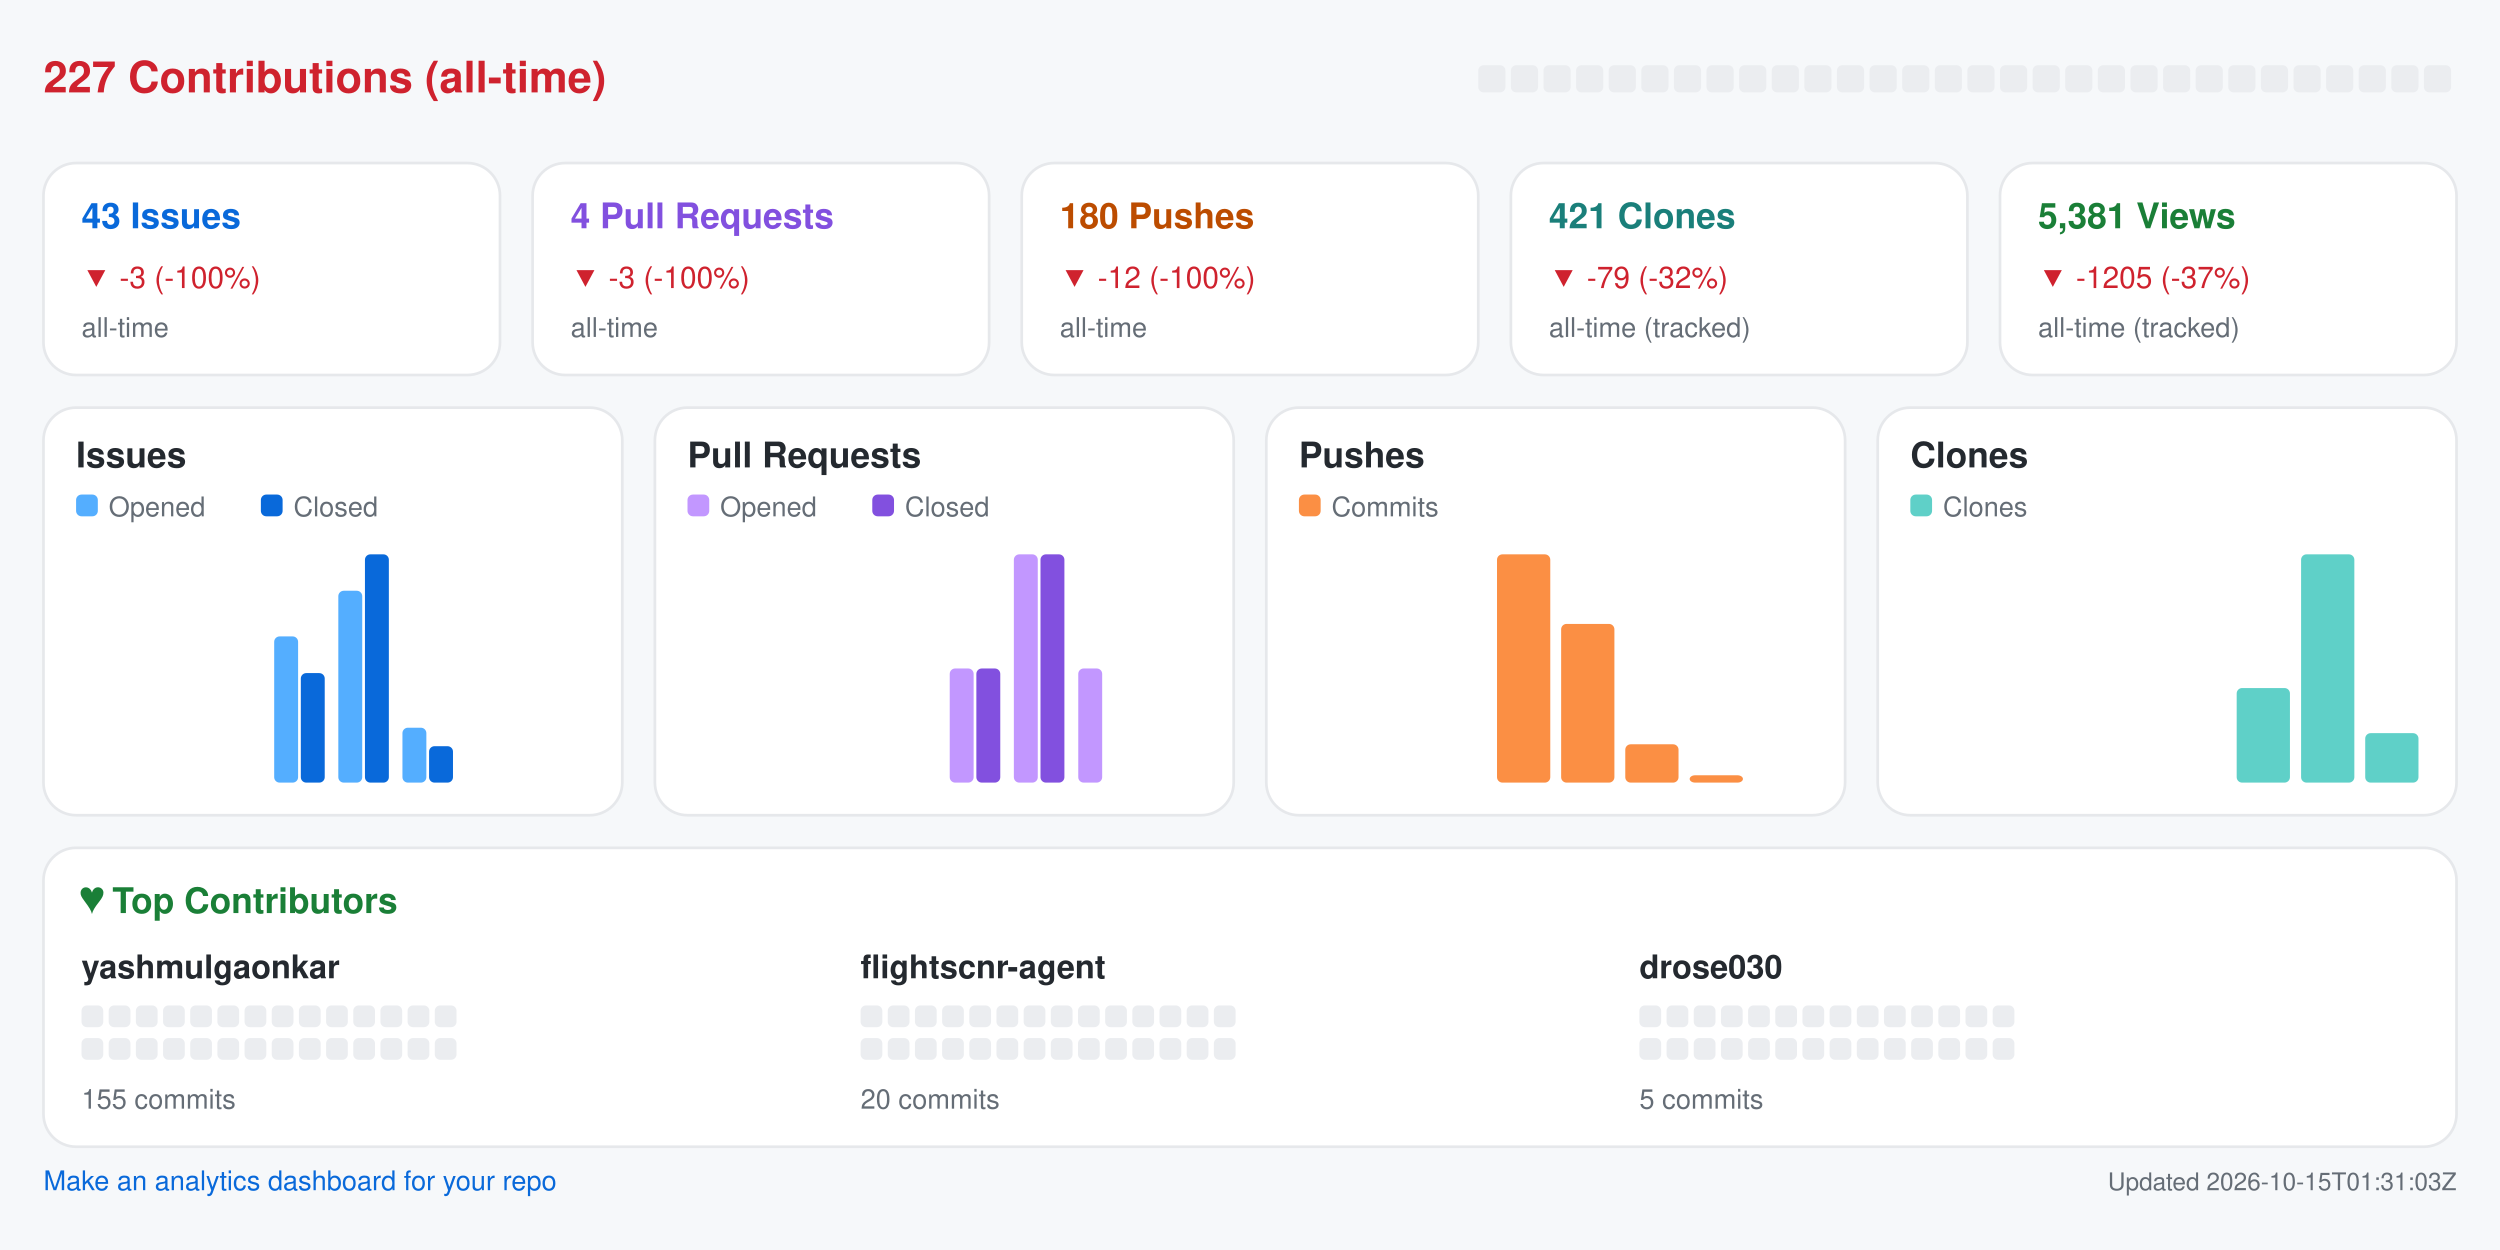
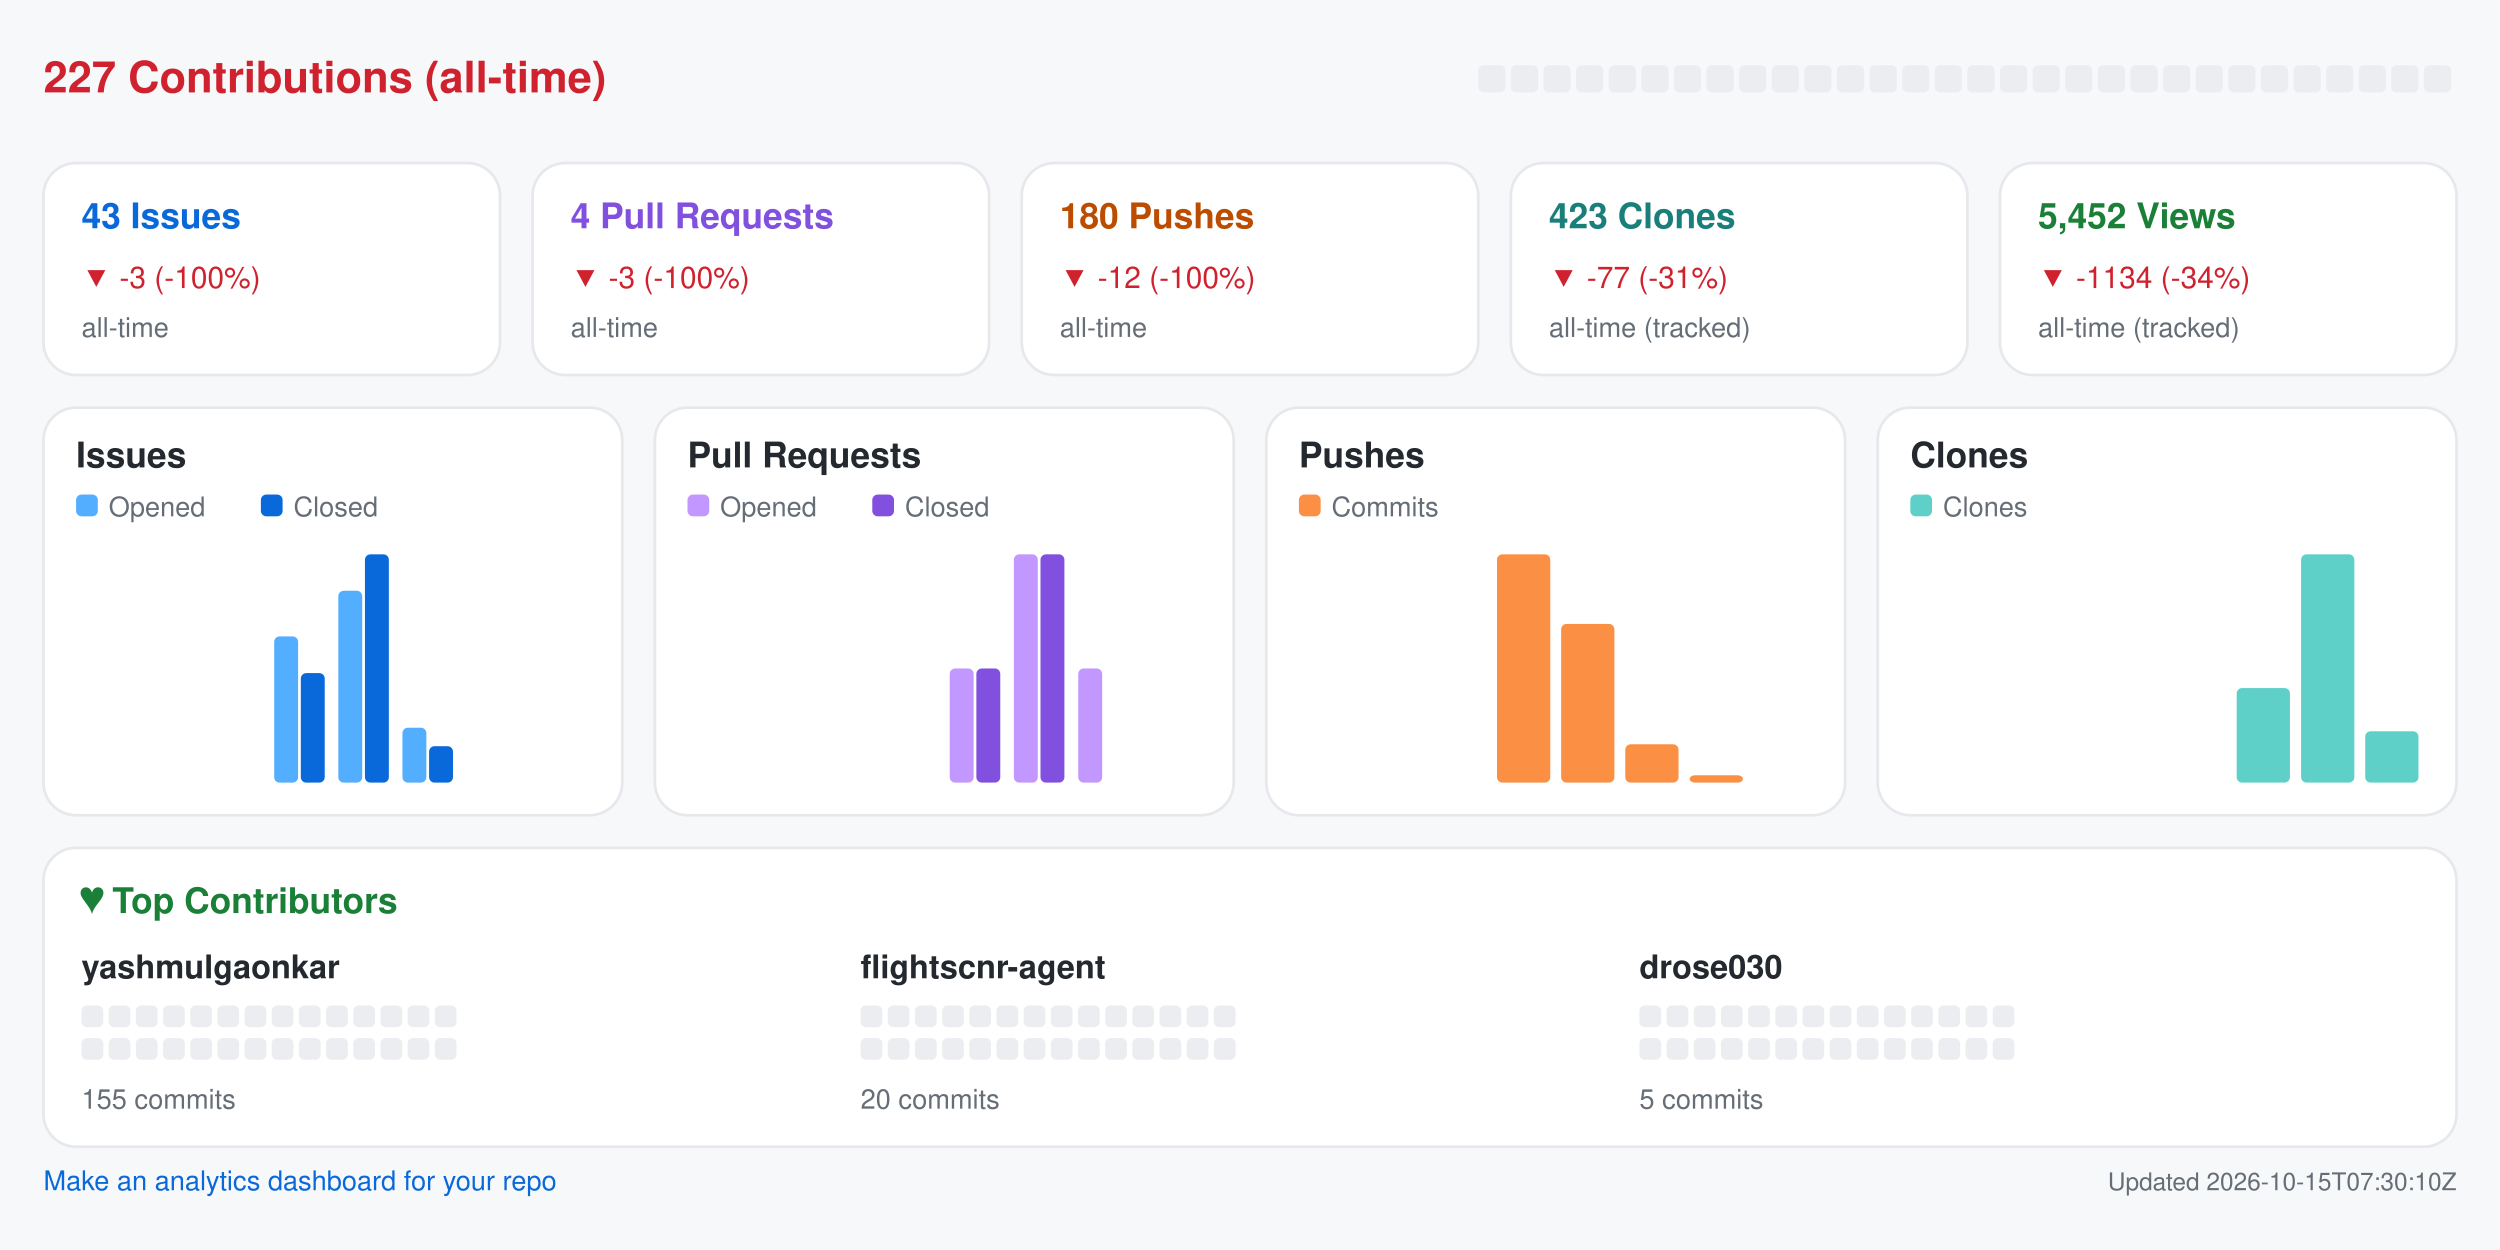
<svg xmlns="http://www.w3.org/2000/svg" width="920" height="460" viewBox="0 0 920 460" role="img" aria-label="Repository analytics for yashmulgaonkar/FlightScnr">
  <rect x="0.0" y="0.0" width="920.0" height="460.0" rx="0" fill="#f6f8fa" />
  <text x="16.0" y="34.0" fill="#cf222e" font-size="16" font-family="-apple-system,BlinkMacSystemFont,Segoe UI,Helvetica,Arial,sans-serif" font-weight="600" text-anchor="start">227 Contributions (all-time)</text>
  <rect x="544.0" y="24.0" width="10.0" height="10.0" rx="2" fill="#ebedf0" />
  <rect x="556.0" y="24.0" width="10.0" height="10.0" rx="2" fill="#ebedf0" />
  <rect x="568.0" y="24.0" width="10.0" height="10.0" rx="2" fill="#ebedf0" />
  <rect x="580.0" y="24.0" width="10.0" height="10.0" rx="2" fill="#ebedf0" />
  <rect x="592.0" y="24.0" width="10.0" height="10.0" rx="2" fill="#ebedf0" />
  <rect x="604.0" y="24.0" width="10.0" height="10.0" rx="2" fill="#ebedf0" />
  <rect x="616.0" y="24.0" width="10.0" height="10.0" rx="2" fill="#ebedf0" />
  <rect x="628.0" y="24.0" width="10.0" height="10.0" rx="2" fill="#ebedf0" />
  <rect x="640.0" y="24.0" width="10.0" height="10.0" rx="2" fill="#ebedf0" />
  <rect x="652.0" y="24.0" width="10.0" height="10.0" rx="2" fill="#ebedf0" />
  <rect x="664.0" y="24.0" width="10.0" height="10.0" rx="2" fill="#ebedf0" />
  <rect x="676.0" y="24.0" width="10.0" height="10.0" rx="2" fill="#ebedf0" />
  <rect x="688.0" y="24.0" width="10.0" height="10.0" rx="2" fill="#ebedf0" />
  <rect x="700.0" y="24.0" width="10.0" height="10.0" rx="2" fill="#ebedf0" />
  <rect x="712.0" y="24.0" width="10.0" height="10.0" rx="2" fill="#ebedf0" />
  <rect x="724.0" y="24.0" width="10.0" height="10.0" rx="2" fill="#ebedf0" />
  <rect x="736.0" y="24.0" width="10.0" height="10.0" rx="2" fill="#ebedf0" />
  <rect x="748.0" y="24.0" width="10.0" height="10.0" rx="2" fill="#ebedf0" />
  <rect x="760.0" y="24.0" width="10.0" height="10.0" rx="2" fill="#ebedf0" />
  <rect x="772.0" y="24.0" width="10.0" height="10.0" rx="2" fill="#ebedf0" />
  <rect x="784.0" y="24.0" width="10.0" height="10.0" rx="2" fill="#ebedf0" />
  <rect x="796.0" y="24.0" width="10.0" height="10.0" rx="2" fill="#ebedf0" />
  <rect x="808.0" y="24.0" width="10.0" height="10.0" rx="2" fill="#ebedf0" />
  <rect x="820.0" y="24.0" width="10.0" height="10.0" rx="2" fill="#ebedf0" />
  <rect x="832.0" y="24.0" width="10.0" height="10.0" rx="2" fill="#ebedf0" />
  <rect x="844.0" y="24.0" width="10.0" height="10.0" rx="2" fill="#ebedf0" />
  <rect x="856.0" y="24.0" width="10.0" height="10.0" rx="2" fill="#ebedf0" />
  <rect x="868.0" y="24.0" width="10.0" height="10.0" rx="2" fill="#ebedf0" />
  <rect x="880.0" y="24.0" width="10.0" height="10.0" rx="2" fill="#ebedf0" />
  <rect x="892.0" y="24.0" width="10.0" height="10.0" rx="2" fill="#ebedf0" />
  <rect x="16.0" y="60.0" width="168.0" height="78.0" rx="12" fill="#ffffff" stroke="#e6e8eb" />
  <text x="30.0" y="84.0" fill="#0969da" font-size="13" font-family="-apple-system,BlinkMacSystemFont,Segoe UI,Helvetica,Arial,sans-serif" font-weight="600" text-anchor="start">43 Issues</text>
  <text x="30.0" y="106.0" fill="#cf222e" font-size="11" font-family="-apple-system,BlinkMacSystemFont,Segoe UI,Helvetica,Arial,sans-serif" font-weight="400" text-anchor="start">▼ -3 (-100%)</text>
  <text x="30.0" y="124.0" fill="#656d76" font-size="10" font-family="-apple-system,BlinkMacSystemFont,Segoe UI,Helvetica,Arial,sans-serif" font-weight="400" text-anchor="start">all-time</text>
  <rect x="196.0" y="60.0" width="168.0" height="78.0" rx="12" fill="#ffffff" stroke="#e6e8eb" />
  <text x="210.0" y="84.0" fill="#8250df" font-size="13" font-family="-apple-system,BlinkMacSystemFont,Segoe UI,Helvetica,Arial,sans-serif" font-weight="600" text-anchor="start">4 Pull Requests</text>
  <text x="210.0" y="106.0" fill="#cf222e" font-size="11" font-family="-apple-system,BlinkMacSystemFont,Segoe UI,Helvetica,Arial,sans-serif" font-weight="400" text-anchor="start">▼ -3 (-100%)</text>
  <text x="210.0" y="124.0" fill="#656d76" font-size="10" font-family="-apple-system,BlinkMacSystemFont,Segoe UI,Helvetica,Arial,sans-serif" font-weight="400" text-anchor="start">all-time</text>
  <rect x="376.0" y="60.0" width="168.0" height="78.0" rx="12" fill="#ffffff" stroke="#e6e8eb" />
  <text x="390.0" y="84.0" fill="#bc4c00" font-size="13" font-family="-apple-system,BlinkMacSystemFont,Segoe UI,Helvetica,Arial,sans-serif" font-weight="600" text-anchor="start">180 Pushes</text>
  <text x="390.0" y="106.0" fill="#cf222e" font-size="11" font-family="-apple-system,BlinkMacSystemFont,Segoe UI,Helvetica,Arial,sans-serif" font-weight="400" text-anchor="start">▼ -12 (-100%)</text>
  <text x="390.0" y="124.0" fill="#656d76" font-size="10" font-family="-apple-system,BlinkMacSystemFont,Segoe UI,Helvetica,Arial,sans-serif" font-weight="400" text-anchor="start">all-time</text>
  <rect x="556.0" y="60.0" width="168.0" height="78.0" rx="12" fill="#ffffff" stroke="#e6e8eb" />
-   <text x="570.0" y="84.0" fill="#1a7f7a" font-size="13" font-family="-apple-system,BlinkMacSystemFont,Segoe UI,Helvetica,Arial,sans-serif" font-weight="600" text-anchor="start">421 Clones</text>
-   <text x="570.0" y="106.0" fill="#cf222e" font-size="11" font-family="-apple-system,BlinkMacSystemFont,Segoe UI,Helvetica,Arial,sans-serif" font-weight="400" text-anchor="start">▼ -79 (-32%)</text>
+   <text x="570.0" y="84.0" fill="#1a7f7a" font-size="13" font-family="-apple-system,BlinkMacSystemFont,Segoe UI,Helvetica,Arial,sans-serif" font-weight="600" text-anchor="start">423 Clones</text>
+   <text x="570.0" y="106.0" fill="#cf222e" font-size="11" font-family="-apple-system,BlinkMacSystemFont,Segoe UI,Helvetica,Arial,sans-serif" font-weight="400" text-anchor="start">▼ -77 (-31%)</text>
  <text x="570.0" y="124.0" fill="#656d76" font-size="10" font-family="-apple-system,BlinkMacSystemFont,Segoe UI,Helvetica,Arial,sans-serif" font-weight="400" text-anchor="start">all-time (tracked)</text>
  <rect x="736.0" y="60.0" width="168.0" height="78.0" rx="12" fill="#ffffff" stroke="#e6e8eb" />
-   <text x="750.0" y="84.0" fill="#1a7f37" font-size="13" font-family="-apple-system,BlinkMacSystemFont,Segoe UI,Helvetica,Arial,sans-serif" font-weight="600" text-anchor="start">5,381 Views</text>
-   <text x="750.0" y="106.0" fill="#cf222e" font-size="11" font-family="-apple-system,BlinkMacSystemFont,Segoe UI,Helvetica,Arial,sans-serif" font-weight="400" text-anchor="start">▼ -1205 (-37%)</text>
+   <text x="750.0" y="84.0" fill="#1a7f37" font-size="13" font-family="-apple-system,BlinkMacSystemFont,Segoe UI,Helvetica,Arial,sans-serif" font-weight="600" text-anchor="start">5,452 Views</text>
+   <text x="750.0" y="106.0" fill="#cf222e" font-size="11" font-family="-apple-system,BlinkMacSystemFont,Segoe UI,Helvetica,Arial,sans-serif" font-weight="400" text-anchor="start">▼ -1134 (-34%)</text>
  <text x="750.0" y="124.0" fill="#656d76" font-size="10" font-family="-apple-system,BlinkMacSystemFont,Segoe UI,Helvetica,Arial,sans-serif" font-weight="400" text-anchor="start">all-time (tracked)</text>
  <rect x="16.0" y="150.0" width="213.0" height="150.0" rx="12" fill="#ffffff" stroke="#e6e8eb" />
  <text x="28.0" y="172.0" fill="#24292f" font-size="13" font-family="-apple-system,BlinkMacSystemFont,Segoe UI,Helvetica,Arial,sans-serif" font-weight="600" text-anchor="start">Issues</text>
  <rect x="28.0" y="182.0" width="8.0" height="8.0" rx="2" fill="#54aeff" />
  <text x="40.0" y="190.0" fill="#656d76" font-size="10" font-family="-apple-system,BlinkMacSystemFont,Segoe UI,Helvetica,Arial,sans-serif" font-weight="400" text-anchor="start">Opened</text>
  <rect x="96.0" y="182.0" width="8.0" height="8.0" rx="2" fill="#0969da" />
  <text x="108.0" y="190.0" fill="#656d76" font-size="10" font-family="-apple-system,BlinkMacSystemFont,Segoe UI,Helvetica,Arial,sans-serif" font-weight="400" text-anchor="start">Closed</text>
  <rect x="30.0" y="288.0" width="8.8" height="0.0" rx="2" fill="#54aeff" />
  <rect x="39.8" y="288.0" width="8.8" height="0.0" rx="2" fill="#0969da" />
  <rect x="53.6" y="288.0" width="8.8" height="0.0" rx="2" fill="#54aeff" />
  <rect x="63.4" y="288.0" width="8.8" height="0.0" rx="2" fill="#0969da" />
  <rect x="77.2" y="288.0" width="8.8" height="0.0" rx="2" fill="#54aeff" />
  <rect x="87.1" y="288.0" width="8.8" height="0.0" rx="2" fill="#0969da" />
  <rect x="100.9" y="234.2" width="8.8" height="53.8" rx="2" fill="#54aeff" />
  <rect x="110.7" y="247.7" width="8.8" height="40.3" rx="2" fill="#0969da" />
  <rect x="124.5" y="217.4" width="8.8" height="70.6" rx="2" fill="#54aeff" />
  <rect x="134.3" y="204.0" width="8.8" height="84.0" rx="2" fill="#0969da" />
  <rect x="148.1" y="267.8" width="8.8" height="20.2" rx="2" fill="#54aeff" />
  <rect x="157.9" y="274.6" width="8.8" height="13.4" rx="2" fill="#0969da" />
  <rect x="171.8" y="288.0" width="8.8" height="0.0" rx="2" fill="#54aeff" />
  <rect x="181.6" y="288.0" width="8.8" height="0.0" rx="2" fill="#0969da" />
  <rect x="195.4" y="288.0" width="8.8" height="0.0" rx="2" fill="#54aeff" />
  <rect x="205.2" y="288.0" width="8.8" height="0.0" rx="2" fill="#0969da" />
  <rect x="241.0" y="150.0" width="213.0" height="150.0" rx="12" fill="#ffffff" stroke="#e6e8eb" />
  <text x="253.0" y="172.0" fill="#24292f" font-size="13" font-family="-apple-system,BlinkMacSystemFont,Segoe UI,Helvetica,Arial,sans-serif" font-weight="600" text-anchor="start">Pull Requests</text>
  <rect x="253.0" y="182.0" width="8.0" height="8.0" rx="2" fill="#c297ff" />
  <text x="265.0" y="190.0" fill="#656d76" font-size="10" font-family="-apple-system,BlinkMacSystemFont,Segoe UI,Helvetica,Arial,sans-serif" font-weight="400" text-anchor="start">Opened</text>
  <rect x="321.0" y="182.0" width="8.0" height="8.0" rx="2" fill="#8250df" />
  <text x="333.0" y="190.0" fill="#656d76" font-size="10" font-family="-apple-system,BlinkMacSystemFont,Segoe UI,Helvetica,Arial,sans-serif" font-weight="400" text-anchor="start">Closed</text>
  <rect x="255.0" y="288.0" width="8.8" height="0.0" rx="2" fill="#c297ff" />
  <rect x="264.8" y="288.0" width="8.8" height="0.0" rx="2" fill="#8250df" />
  <rect x="278.6" y="288.0" width="8.8" height="0.0" rx="2" fill="#c297ff" />
  <rect x="288.4" y="288.0" width="8.8" height="0.0" rx="2" fill="#8250df" />
  <rect x="302.2" y="288.0" width="8.8" height="0.0" rx="2" fill="#c297ff" />
  <rect x="312.1" y="288.0" width="8.8" height="0.0" rx="2" fill="#8250df" />
  <rect x="325.9" y="288.0" width="8.8" height="0.0" rx="2" fill="#c297ff" />
  <rect x="335.7" y="288.0" width="8.8" height="0.0" rx="2" fill="#8250df" />
  <rect x="349.5" y="246.0" width="8.8" height="42.0" rx="2" fill="#c297ff" />
  <rect x="359.3" y="246.0" width="8.8" height="42.0" rx="2" fill="#8250df" />
  <rect x="373.1" y="204.0" width="8.8" height="84.0" rx="2" fill="#c297ff" />
  <rect x="382.9" y="204.0" width="8.8" height="84.0" rx="2" fill="#8250df" />
  <rect x="396.8" y="246.0" width="8.8" height="42.0" rx="2" fill="#c297ff" />
  <rect x="406.6" y="288.0" width="8.8" height="0.0" rx="2" fill="#8250df" />
  <rect x="420.4" y="288.0" width="8.8" height="0.0" rx="2" fill="#c297ff" />
  <rect x="430.2" y="288.0" width="8.8" height="0.0" rx="2" fill="#8250df" />
  <rect x="466.0" y="150.0" width="213.0" height="150.0" rx="12" fill="#ffffff" stroke="#e6e8eb" />
  <text x="478.0" y="172.0" fill="#24292f" font-size="13" font-family="-apple-system,BlinkMacSystemFont,Segoe UI,Helvetica,Arial,sans-serif" font-weight="600" text-anchor="start">Pushes</text>
  <rect x="478.0" y="182.0" width="8.0" height="8.0" rx="2" fill="#fb8f44" />
  <text x="490.0" y="190.0" fill="#656d76" font-size="10" font-family="-apple-system,BlinkMacSystemFont,Segoe UI,Helvetica,Arial,sans-serif" font-weight="400" text-anchor="start">Commits</text>
  <rect x="480.0" y="288.0" width="19.6" height="0.0" rx="2" fill="#fb8f44" />
  <rect x="503.6" y="288.0" width="19.6" height="0.0" rx="2" fill="#fb8f44" />
  <rect x="527.2" y="288.0" width="19.6" height="0.0" rx="2" fill="#fb8f44" />
  <rect x="550.9" y="204.0" width="19.6" height="84.0" rx="2" fill="#fb8f44" />
  <rect x="574.5" y="229.6" width="19.6" height="58.4" rx="2" fill="#fb8f44" />
  <rect x="598.1" y="273.9" width="19.6" height="14.1" rx="2" fill="#fb8f44" />
  <rect x="621.8" y="285.3" width="19.6" height="2.7" rx="2" fill="#fb8f44" />
  <rect x="645.4" y="288.0" width="19.6" height="0.0" rx="2" fill="#fb8f44" />
  <rect x="691.0" y="150.0" width="213.0" height="150.0" rx="12" fill="#ffffff" stroke="#e6e8eb" />
  <text x="703.0" y="172.0" fill="#24292f" font-size="13" font-family="-apple-system,BlinkMacSystemFont,Segoe UI,Helvetica,Arial,sans-serif" font-weight="600" text-anchor="start">Clones</text>
  <rect x="703.0" y="182.0" width="8.0" height="8.0" rx="2" fill="#5fd0c8" />
  <text x="715.0" y="190.0" fill="#656d76" font-size="10" font-family="-apple-system,BlinkMacSystemFont,Segoe UI,Helvetica,Arial,sans-serif" font-weight="400" text-anchor="start">Clones</text>
  <rect x="705.0" y="288.0" width="19.6" height="0.0" rx="2" fill="#5fd0c8" />
  <rect x="728.6" y="288.0" width="19.6" height="0.0" rx="2" fill="#5fd0c8" />
  <rect x="752.2" y="288.0" width="19.6" height="0.0" rx="2" fill="#5fd0c8" />
  <rect x="775.9" y="288.0" width="19.6" height="0.0" rx="2" fill="#5fd0c8" />
  <rect x="799.5" y="288.0" width="19.6" height="0.0" rx="2" fill="#5fd0c8" />
  <rect x="823.1" y="253.2" width="19.6" height="34.8" rx="2" fill="#5fd0c8" />
  <rect x="846.8" y="204.0" width="19.6" height="84.0" rx="2" fill="#5fd0c8" />
-   <rect x="870.4" y="269.8" width="19.6" height="18.2" rx="2" fill="#5fd0c8" />
+   <rect x="870.4" y="269.1" width="19.6" height="18.9" rx="2" fill="#5fd0c8" />
  <rect x="16.0" y="312.0" width="888.0" height="110.0" rx="12" fill="#ffffff" stroke="#e6e8eb" />
  <text x="30.0" y="336.0" fill="#1a7f37" font-size="13" font-family="-apple-system,BlinkMacSystemFont,Segoe UI,Helvetica,Arial,sans-serif" font-weight="600" text-anchor="start">♥  Top Contributors</text>
  <text x="30.0" y="360.0" fill="#24292f" font-size="12" font-family="-apple-system,BlinkMacSystemFont,Segoe UI,Helvetica,Arial,sans-serif" font-weight="600" text-anchor="start">yashmulgaonkar</text>
  <rect x="30.0" y="370.0" width="8.0" height="8.0" rx="2" fill="#ebedf0" />
  <rect x="40.0" y="370.0" width="8.0" height="8.0" rx="2" fill="#ebedf0" />
  <rect x="50.0" y="370.0" width="8.0" height="8.0" rx="2" fill="#ebedf0" />
  <rect x="60.0" y="370.0" width="8.0" height="8.0" rx="2" fill="#ebedf0" />
  <rect x="70.0" y="370.0" width="8.0" height="8.0" rx="2" fill="#ebedf0" />
  <rect x="80.0" y="370.0" width="8.0" height="8.0" rx="2" fill="#ebedf0" />
  <rect x="90.0" y="370.0" width="8.0" height="8.0" rx="2" fill="#ebedf0" />
  <rect x="100.0" y="370.0" width="8.0" height="8.0" rx="2" fill="#ebedf0" />
  <rect x="110.0" y="370.0" width="8.0" height="8.0" rx="2" fill="#ebedf0" />
  <rect x="120.0" y="370.0" width="8.0" height="8.0" rx="2" fill="#ebedf0" />
  <rect x="130.0" y="370.0" width="8.0" height="8.0" rx="2" fill="#ebedf0" />
  <rect x="140.0" y="370.0" width="8.0" height="8.0" rx="2" fill="#ebedf0" />
  <rect x="150.0" y="370.0" width="8.0" height="8.0" rx="2" fill="#ebedf0" />
  <rect x="160.0" y="370.0" width="8.0" height="8.0" rx="2" fill="#ebedf0" />
  <rect x="30.0" y="382.0" width="8.0" height="8.0" rx="2" fill="#ebedf0" />
  <rect x="40.0" y="382.0" width="8.0" height="8.0" rx="2" fill="#ebedf0" />
  <rect x="50.0" y="382.0" width="8.0" height="8.0" rx="2" fill="#ebedf0" />
  <rect x="60.0" y="382.0" width="8.0" height="8.0" rx="2" fill="#ebedf0" />
  <rect x="70.0" y="382.0" width="8.0" height="8.0" rx="2" fill="#ebedf0" />
  <rect x="80.0" y="382.0" width="8.0" height="8.0" rx="2" fill="#ebedf0" />
  <rect x="90.0" y="382.0" width="8.0" height="8.0" rx="2" fill="#ebedf0" />
  <rect x="100.0" y="382.0" width="8.0" height="8.0" rx="2" fill="#ebedf0" />
  <rect x="110.0" y="382.0" width="8.0" height="8.0" rx="2" fill="#ebedf0" />
  <rect x="120.0" y="382.0" width="8.0" height="8.0" rx="2" fill="#ebedf0" />
  <rect x="130.0" y="382.0" width="8.0" height="8.0" rx="2" fill="#ebedf0" />
  <rect x="140.0" y="382.0" width="8.0" height="8.0" rx="2" fill="#ebedf0" />
  <rect x="150.0" y="382.0" width="8.0" height="8.0" rx="2" fill="#ebedf0" />
  <rect x="160.0" y="382.0" width="8.0" height="8.0" rx="2" fill="#ebedf0" />
  <text x="30.0" y="408.0" fill="#656d76" font-size="10" font-family="-apple-system,BlinkMacSystemFont,Segoe UI,Helvetica,Arial,sans-serif" font-weight="400" text-anchor="start">155 commits</text>
  <text x="316.7" y="360.0" fill="#24292f" font-size="12" font-family="-apple-system,BlinkMacSystemFont,Segoe UI,Helvetica,Arial,sans-serif" font-weight="600" text-anchor="start">flightscnr-agent</text>
  <rect x="316.7" y="370.0" width="8.0" height="8.0" rx="2" fill="#ebedf0" />
  <rect x="326.7" y="370.0" width="8.0" height="8.0" rx="2" fill="#ebedf0" />
  <rect x="336.7" y="370.0" width="8.0" height="8.0" rx="2" fill="#ebedf0" />
  <rect x="346.7" y="370.0" width="8.0" height="8.0" rx="2" fill="#ebedf0" />
  <rect x="356.7" y="370.0" width="8.0" height="8.0" rx="2" fill="#ebedf0" />
  <rect x="366.7" y="370.0" width="8.0" height="8.0" rx="2" fill="#ebedf0" />
  <rect x="376.7" y="370.0" width="8.0" height="8.0" rx="2" fill="#ebedf0" />
  <rect x="386.7" y="370.0" width="8.0" height="8.0" rx="2" fill="#ebedf0" />
  <rect x="396.7" y="370.0" width="8.0" height="8.0" rx="2" fill="#ebedf0" />
  <rect x="406.7" y="370.0" width="8.0" height="8.0" rx="2" fill="#ebedf0" />
  <rect x="416.7" y="370.0" width="8.0" height="8.0" rx="2" fill="#ebedf0" />
  <rect x="426.7" y="370.0" width="8.0" height="8.0" rx="2" fill="#ebedf0" />
  <rect x="436.7" y="370.0" width="8.0" height="8.0" rx="2" fill="#ebedf0" />
  <rect x="446.7" y="370.0" width="8.0" height="8.0" rx="2" fill="#ebedf0" />
  <rect x="316.7" y="382.0" width="8.0" height="8.0" rx="2" fill="#ebedf0" />
  <rect x="326.7" y="382.0" width="8.0" height="8.0" rx="2" fill="#ebedf0" />
  <rect x="336.7" y="382.0" width="8.0" height="8.0" rx="2" fill="#ebedf0" />
  <rect x="346.7" y="382.0" width="8.0" height="8.0" rx="2" fill="#ebedf0" />
  <rect x="356.7" y="382.0" width="8.0" height="8.0" rx="2" fill="#ebedf0" />
  <rect x="366.7" y="382.0" width="8.0" height="8.0" rx="2" fill="#ebedf0" />
  <rect x="376.7" y="382.0" width="8.0" height="8.0" rx="2" fill="#ebedf0" />
  <rect x="386.7" y="382.0" width="8.0" height="8.0" rx="2" fill="#ebedf0" />
  <rect x="396.7" y="382.0" width="8.0" height="8.0" rx="2" fill="#ebedf0" />
  <rect x="406.7" y="382.0" width="8.0" height="8.0" rx="2" fill="#ebedf0" />
  <rect x="416.7" y="382.0" width="8.0" height="8.0" rx="2" fill="#ebedf0" />
  <rect x="426.7" y="382.0" width="8.0" height="8.0" rx="2" fill="#ebedf0" />
  <rect x="436.7" y="382.0" width="8.0" height="8.0" rx="2" fill="#ebedf0" />
  <rect x="446.7" y="382.0" width="8.0" height="8.0" rx="2" fill="#ebedf0" />
  <text x="316.7" y="408.0" fill="#656d76" font-size="10" font-family="-apple-system,BlinkMacSystemFont,Segoe UI,Helvetica,Arial,sans-serif" font-weight="400" text-anchor="start">20 commits</text>
  <text x="603.3" y="360.0" fill="#24292f" font-size="12" font-family="-apple-system,BlinkMacSystemFont,Segoe UI,Helvetica,Arial,sans-serif" font-weight="600" text-anchor="start">drose030</text>
  <rect x="603.3" y="370.0" width="8.0" height="8.0" rx="2" fill="#ebedf0" />
  <rect x="613.3" y="370.0" width="8.0" height="8.0" rx="2" fill="#ebedf0" />
  <rect x="623.3" y="370.0" width="8.0" height="8.0" rx="2" fill="#ebedf0" />
  <rect x="633.3" y="370.0" width="8.0" height="8.0" rx="2" fill="#ebedf0" />
  <rect x="643.3" y="370.0" width="8.0" height="8.0" rx="2" fill="#ebedf0" />
  <rect x="653.3" y="370.0" width="8.0" height="8.0" rx="2" fill="#ebedf0" />
  <rect x="663.3" y="370.0" width="8.0" height="8.0" rx="2" fill="#ebedf0" />
  <rect x="673.3" y="370.0" width="8.0" height="8.0" rx="2" fill="#ebedf0" />
  <rect x="683.3" y="370.0" width="8.0" height="8.0" rx="2" fill="#ebedf0" />
  <rect x="693.3" y="370.0" width="8.0" height="8.0" rx="2" fill="#ebedf0" />
  <rect x="703.3" y="370.0" width="8.0" height="8.0" rx="2" fill="#ebedf0" />
  <rect x="713.3" y="370.0" width="8.0" height="8.0" rx="2" fill="#ebedf0" />
  <rect x="723.3" y="370.0" width="8.0" height="8.0" rx="2" fill="#ebedf0" />
  <rect x="733.3" y="370.0" width="8.0" height="8.0" rx="2" fill="#ebedf0" />
  <rect x="603.3" y="382.0" width="8.0" height="8.0" rx="2" fill="#ebedf0" />
  <rect x="613.3" y="382.0" width="8.0" height="8.0" rx="2" fill="#ebedf0" />
  <rect x="623.3" y="382.0" width="8.0" height="8.0" rx="2" fill="#ebedf0" />
  <rect x="633.3" y="382.0" width="8.0" height="8.0" rx="2" fill="#ebedf0" />
  <rect x="643.3" y="382.0" width="8.0" height="8.0" rx="2" fill="#ebedf0" />
  <rect x="653.3" y="382.0" width="8.0" height="8.0" rx="2" fill="#ebedf0" />
  <rect x="663.3" y="382.0" width="8.0" height="8.0" rx="2" fill="#ebedf0" />
  <rect x="673.3" y="382.0" width="8.0" height="8.0" rx="2" fill="#ebedf0" />
  <rect x="683.3" y="382.0" width="8.0" height="8.0" rx="2" fill="#ebedf0" />
  <rect x="693.3" y="382.0" width="8.0" height="8.0" rx="2" fill="#ebedf0" />
  <rect x="703.3" y="382.0" width="8.0" height="8.0" rx="2" fill="#ebedf0" />
  <rect x="713.3" y="382.0" width="8.0" height="8.0" rx="2" fill="#ebedf0" />
  <rect x="723.3" y="382.0" width="8.0" height="8.0" rx="2" fill="#ebedf0" />
  <rect x="733.3" y="382.0" width="8.0" height="8.0" rx="2" fill="#ebedf0" />
  <text x="603.3" y="408.0" fill="#656d76" font-size="10" font-family="-apple-system,BlinkMacSystemFont,Segoe UI,Helvetica,Arial,sans-serif" font-weight="400" text-anchor="start">5 commits</text>
  <a href="https://github.com/yashmulgaonkar/repo-analytics" target="_blank" rel="noopener noreferrer">
    <text x="16.0" y="438.0" fill="#0969da" font-size="10" font-family="-apple-system,BlinkMacSystemFont,Segoe UI,Helvetica,Arial,sans-serif" font-weight="400" text-anchor="start">Make an analytics dashboard for your repo</text>
  </a>
-   <text x="904.0" y="438.0" fill="#656d76" font-size="9" font-family="-apple-system,BlinkMacSystemFont,Segoe UI,Helvetica,Arial,sans-serif" font-weight="400" text-anchor="end">Updated 2026-10-15T01:31:03Z</text>
+   <text x="904.0" y="438.0" fill="#656d76" font-size="9" font-family="-apple-system,BlinkMacSystemFont,Segoe UI,Helvetica,Arial,sans-serif" font-weight="400" text-anchor="end">Updated 2026-10-15T07:30:10Z</text>
</svg>
